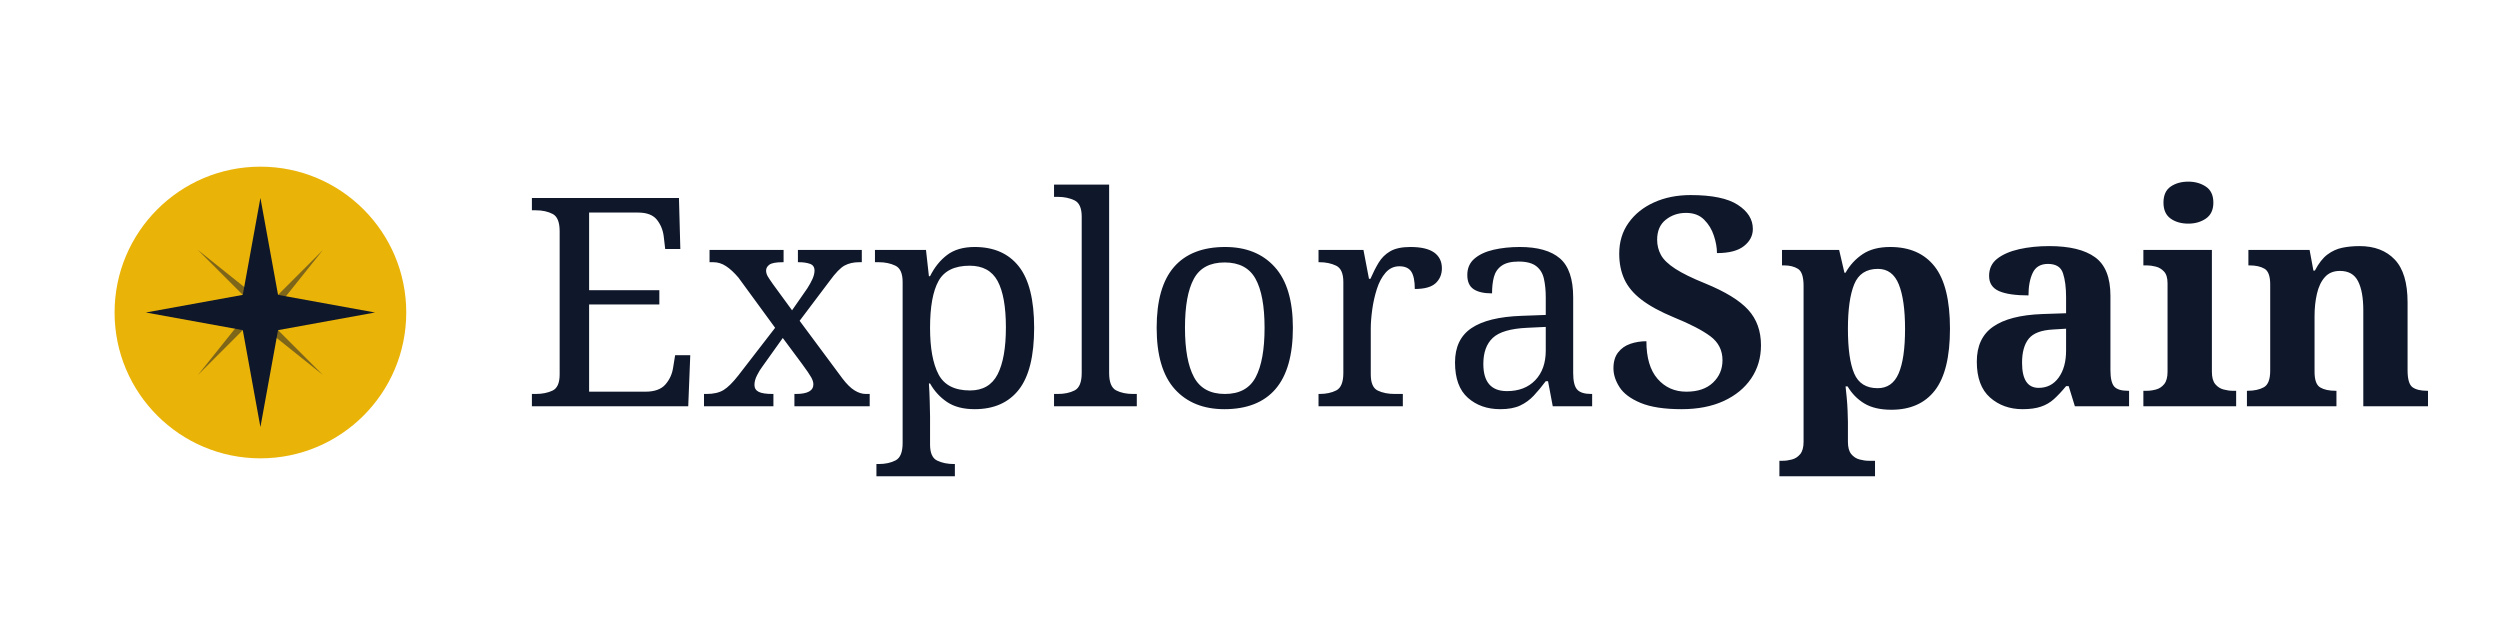
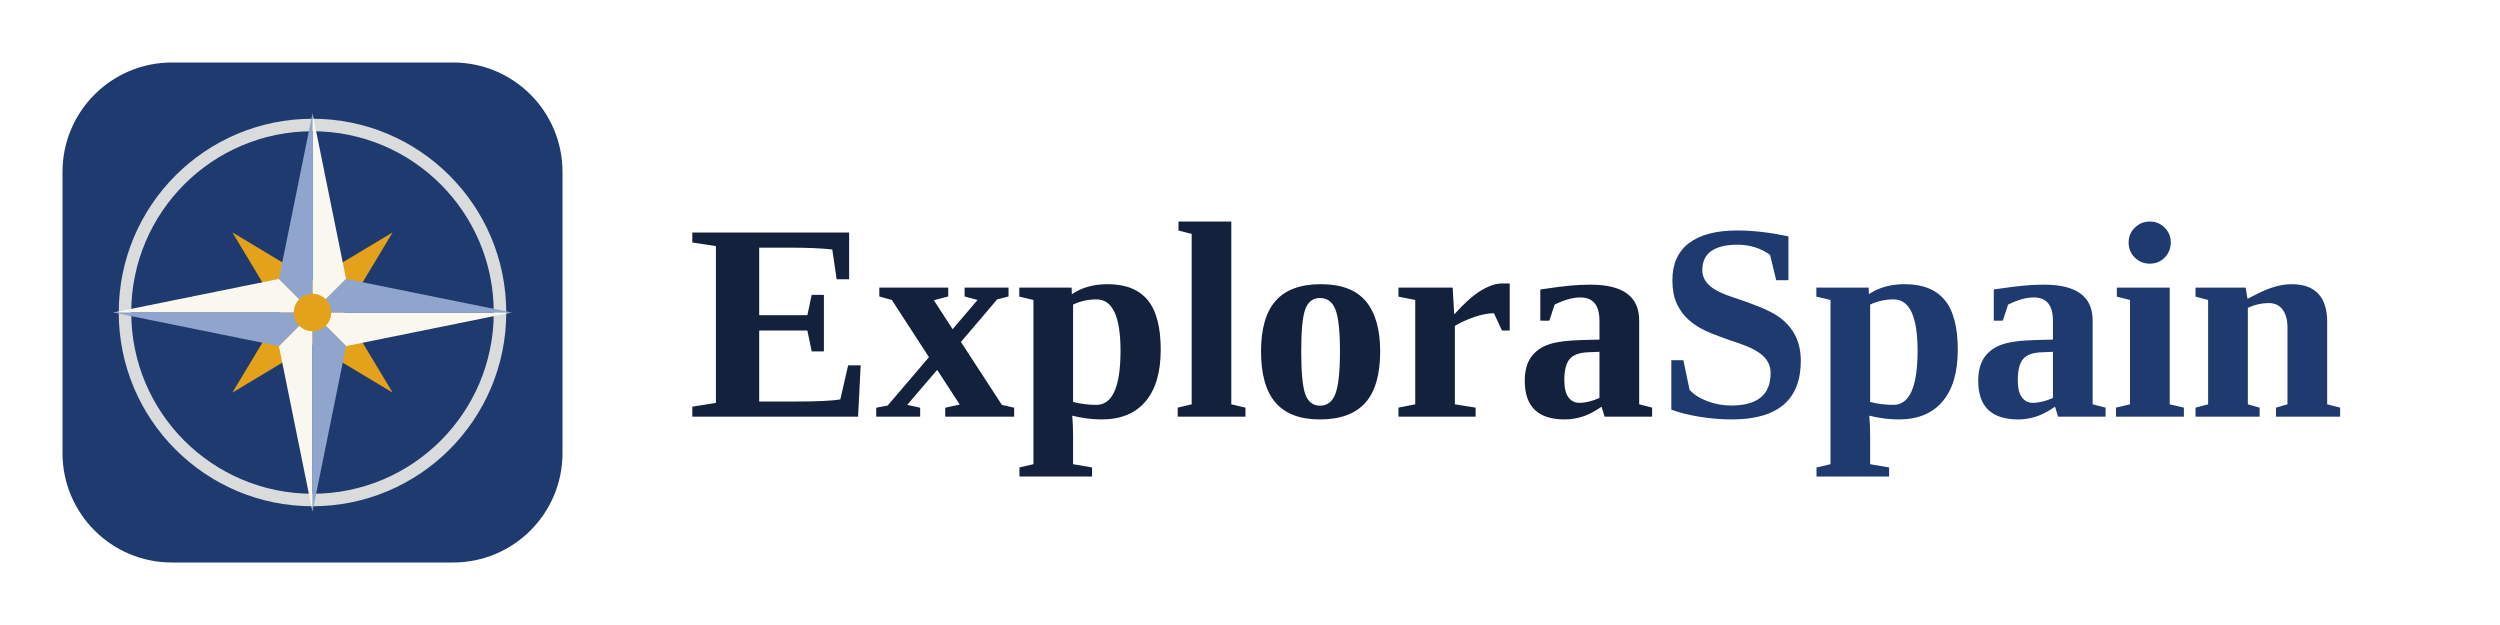
<svg xmlns="http://www.w3.org/2000/svg" viewBox="0 0 480 120" width="480" height="120">
-   <g transform="translate(50,60)">
-     <circle cx="0" cy="0" r="28" fill="#EAB308" />
-     <g opacity="0.5">
-       <path d="M 0 0 L 12 -12 L 4 -2 Z" fill="#0F172A" />
-       <path d="M 0 0 L -12 -12 L -2 -4 Z" fill="#0F172A" />
-       <path d="M 0 0 L 12 12 L 2 4 Z" fill="#0F172A" />
-       <path d="M 0 0 L -12 12 L -4 2 Z" fill="#0F172A" />
+   <g transform="translate(12,12) scale(1.5)">
+     <rect width="64" height="64" rx="14" fill="#1F3A6E" />
+     <circle cx="32" cy="32" r="24" fill="none" stroke="#FAF7F0" stroke-width="1.6" opacity="0.85" />
+     <g transform="rotate(45 32 32)">
+       <path d="M32 17.5 L34.9 29.1 L46.5 32 L34.9 34.9 L32 46.5 L29.1 34.9 L17.5 32 L29.1 29.1 Z" fill="#E3A21A" />
    </g>
-     <path d="M 0 -22 L -4 0 L 0 -3 L 4 0 Z" fill="#0F172A" />
-     <path d="M 0 22 L -4 0 L 0 3 L 4 0 Z" fill="#0F172A" />
-     <path d="M 22 0 L 0 -4 L -3 0 L 0 4 Z" fill="#0F172A" />
-     <path d="M -22 0 L 0 -4 L 3 0 L 0 4 Z" fill="#0F172A" />
-     <circle cx="0" cy="0" r="2" fill="#0F172A" />
+     <path d="M32 6.5 L36.3 27.7 L32 32 Z M57.5 32 L36.3 36.3 L32 32 Z M32 57.5 L27.7 36.3 L32 32 Z M6.5 32 L27.7 27.7 L32 32 Z" fill="#FAF7F0" />
+     <path d="M32 6.5 L27.7 27.7 L32 32 Z M57.5 32 L36.3 27.7 L32 32 Z M32 57.5 L36.3 36.3 L32 32 Z M6.5 32 L27.7 36.3 L32 32 Z" fill="#8FA5CE" />
+     <circle cx="32" cy="32" r="2.4" fill="#E3A21A" />
  </g>
-   <text x="100" y="78" font-family="'Playfair Display', Georgia, serif" font-weight="700" font-size="56" fill="#0F172A">
-     <tspan font-weight="400">Explora</tspan>Spain
+   <text x="132" y="80" font-family="Fraunces, Georgia, 'Times New Roman', serif" font-size="54" font-weight="700" fill="#14213D">Explora<tspan fill="#1F3A6E">Spain</tspan>
  </text>
</svg>
